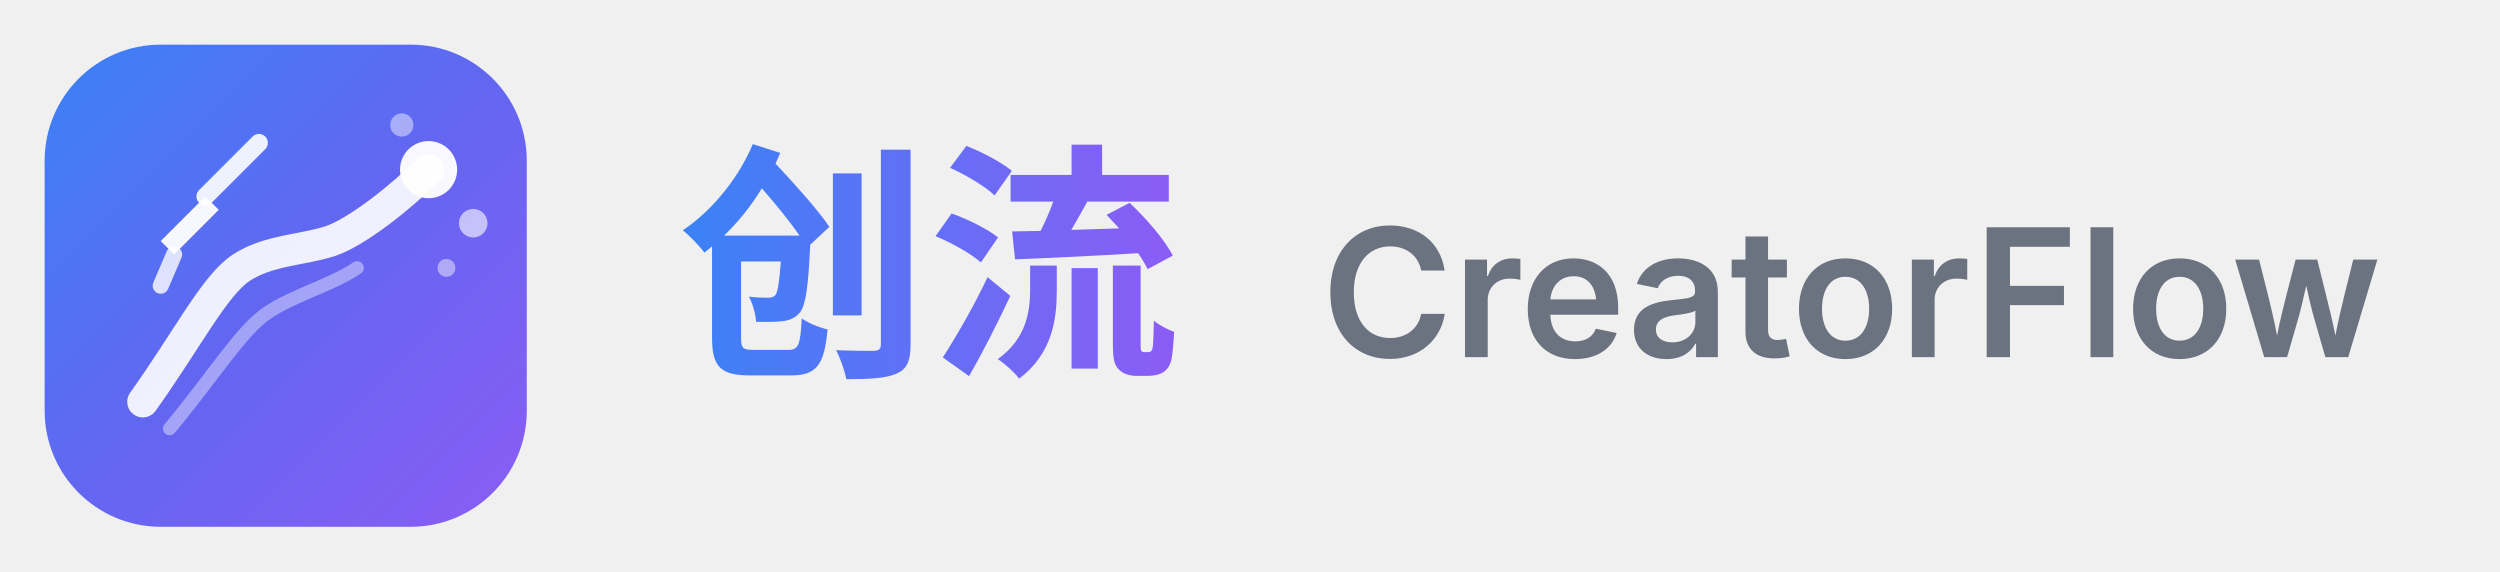
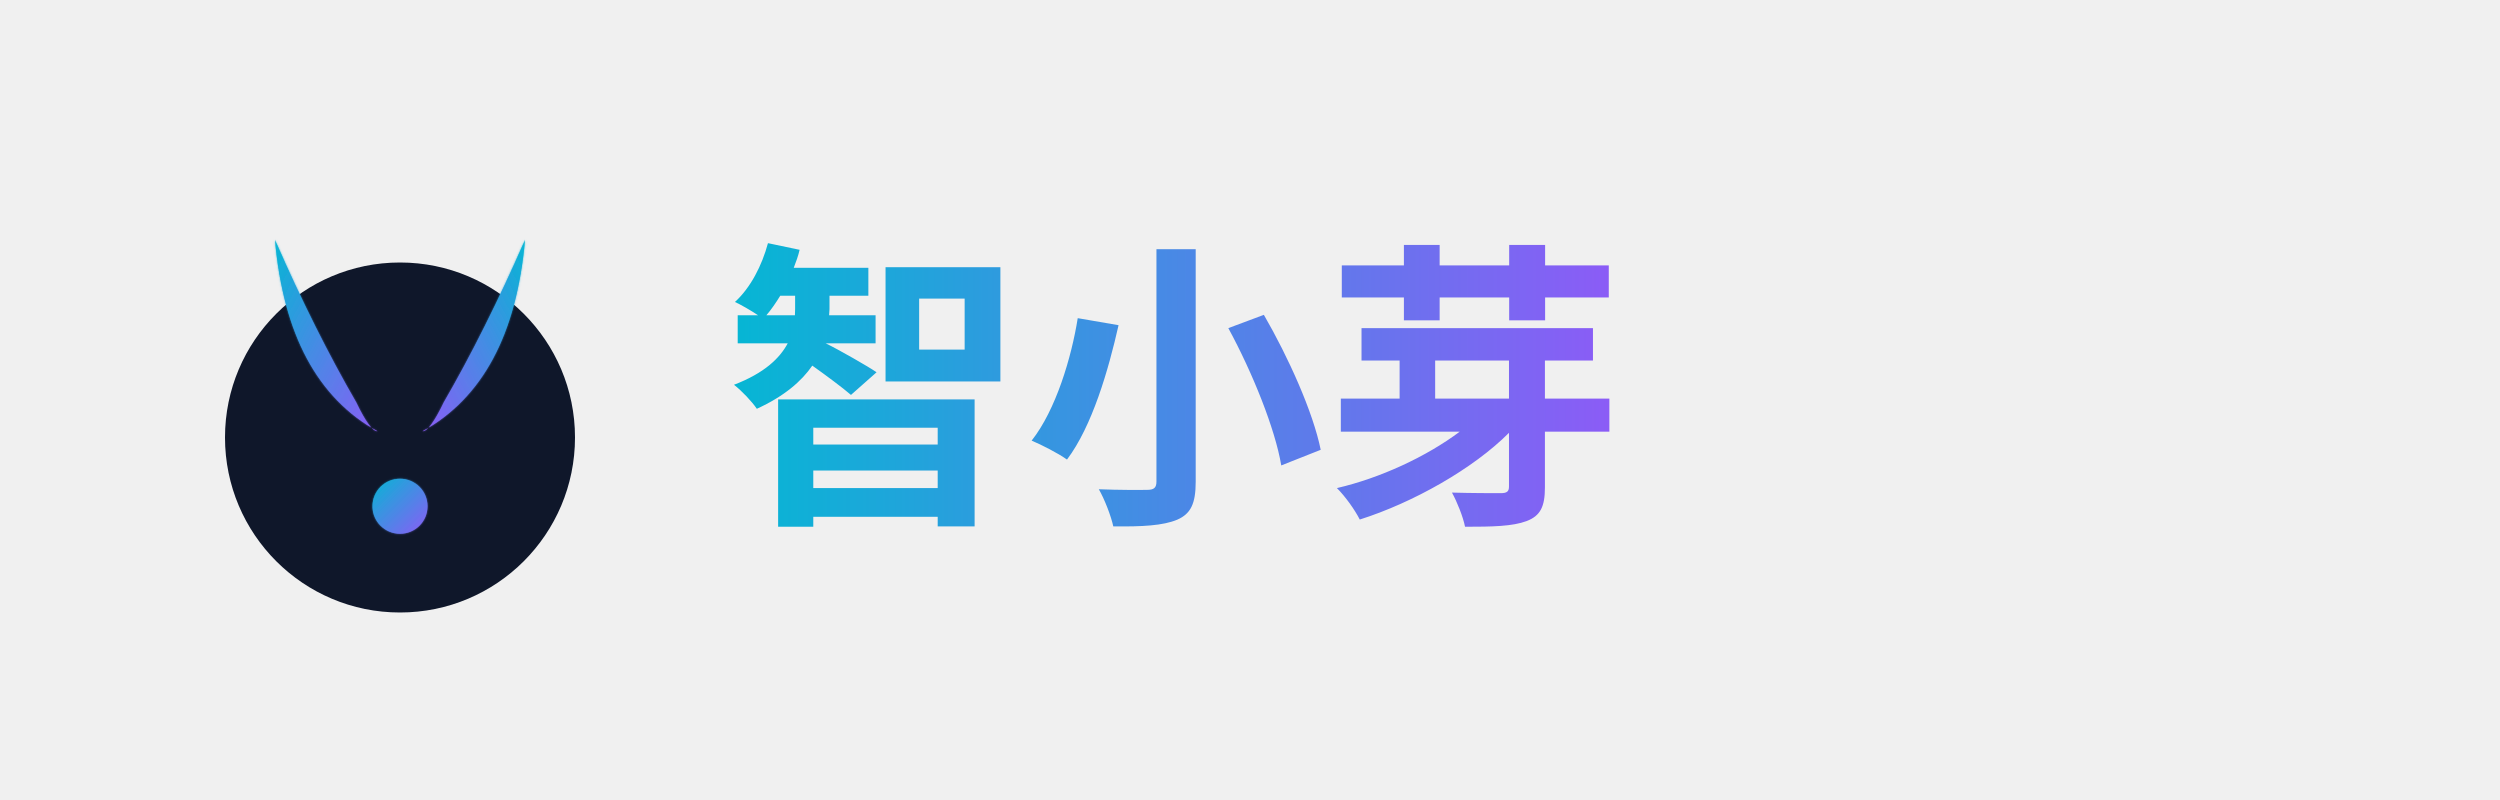
- <svg xmlns="http://www.w3.org/2000/svg" width="280" height="64" viewBox="0 0 280 64" fill="none">
+ <svg xmlns="http://www.w3.org/2000/svg" viewBox="0 0 200 64" width="200" height="64">
  <defs>
-     <linearGradient id="hGradient" x1="0%" y1="0%" x2="100%" y2="100%">
-       <stop offset="0%" stop-color="#3B82F6" />
-       <stop offset="50%" stop-color="#6366F1" />
+     <linearGradient id="hGrad" x1="0%" y1="0%" x2="100%" y2="100%">
+       <stop offset="0%" stop-color="#06B6D4" />
      <stop offset="100%" stop-color="#8B5CF6" />
    </linearGradient>
-     <linearGradient id="textGradient" x1="0%" y1="0%" x2="100%" y2="0%">
-       <stop offset="0%" stop-color="#3B82F6" />
+     <linearGradient id="hGrad2" x1="100%" y1="0%" x2="0%" y2="100%">
+       <stop offset="0%" stop-color="#06B6D4" />
      <stop offset="100%" stop-color="#8B5CF6" />
    </linearGradient>
+     <linearGradient id="textGrad" x1="0%" y1="0%" x2="100%" y2="0%">
+       <stop offset="0%" stop-color="#06B6D4" />
+       <stop offset="100%" stop-color="#8B5CF6" />
+     </linearGradient>
+     <filter id="hGlow" x="-50%" y="-50%" width="200%" height="200%">
+       <feGaussianBlur stdDeviation="1" result="blur" />
+       <feMerge>
+         <feMergeNode in="blur" />
+         <feMergeNode in="SourceGraphic" />
+       </feMerge>
+     </filter>
  </defs>
-   <rect x="5" y="5" width="54" height="54" rx="13" fill="url(#hGradient)" />
-   <path d="M16 45        C21 38, 24 32, 27 30        S34 28, 37 27        S45 22, 48 19" stroke="white" stroke-width="3.5" stroke-linecap="round" fill="none" opacity="0.9" />
-   <path d="M19 48        C24 42, 27 37, 30 35        S37 32, 40 30" stroke="white" stroke-width="1.5" stroke-linecap="round" fill="none" opacity="0.4" />
-   <g transform="translate(18, 16)">
-     <path d="M0 11 L5 6 L6.5 7.5 L1.5 12.5 Z" fill="white" opacity="0.95" />
-     <path d="M5 6 L11 0" stroke="white" stroke-width="2" stroke-linecap="round" opacity="0.9" />
-     <path d="M1.5 12.5 L0 16" stroke="white" stroke-width="1.8" stroke-linecap="round" opacity="0.8" />
+   <g transform="translate(32, 35) scale(0.1)">
+     <circle cx="0" cy="0" r="140" fill="#0F172A" />
+     <path d="M-18 -5 Q-90 -45 -100 -158 Q-68 -85 -35 -28 Q-24 -5 -18 -5" fill="url(#hGrad)" filter="url(#hGlow)" />
+     <path d="M18 -5 Q90 -45 100 -158 Q68 -85 35 -28 Q24 -5 18 -5" fill="url(#hGrad2)" filter="url(#hGlow)" />
+     <circle cx="0" cy="55" r="22" fill="url(#hGrad)" filter="url(#hGlow)" />
  </g>
-   <circle cx="48" cy="19" r="3.2" fill="white" opacity="0.95" />
-   <circle cx="53" cy="25" r="1.6" fill="white" opacity="0.6" />
-   <circle cx="45" cy="14" r="1.3" fill="white" opacity="0.45" />
-   <circle cx="50" cy="30" r="1" fill="white" opacity="0.45" />
-   <text x="76" y="40" font-family="'Noto Sans SC', 'PingFang SC', sans-serif" font-size="28" font-weight="700" fill="url(#textGradient)">创流</text>
-   <text x="148" y="40" font-family="'Inter', sans-serif" font-size="20" font-weight="600" fill="#6B7280">CreatorFlow</text>
+   <text x="58" y="40" font-family="'Noto Sans SC', 'PingFang SC', 'Microsoft YaHei', sans-serif" font-size="24" font-weight="700" fill="url(#textGrad)">智小芽</text>
</svg>
